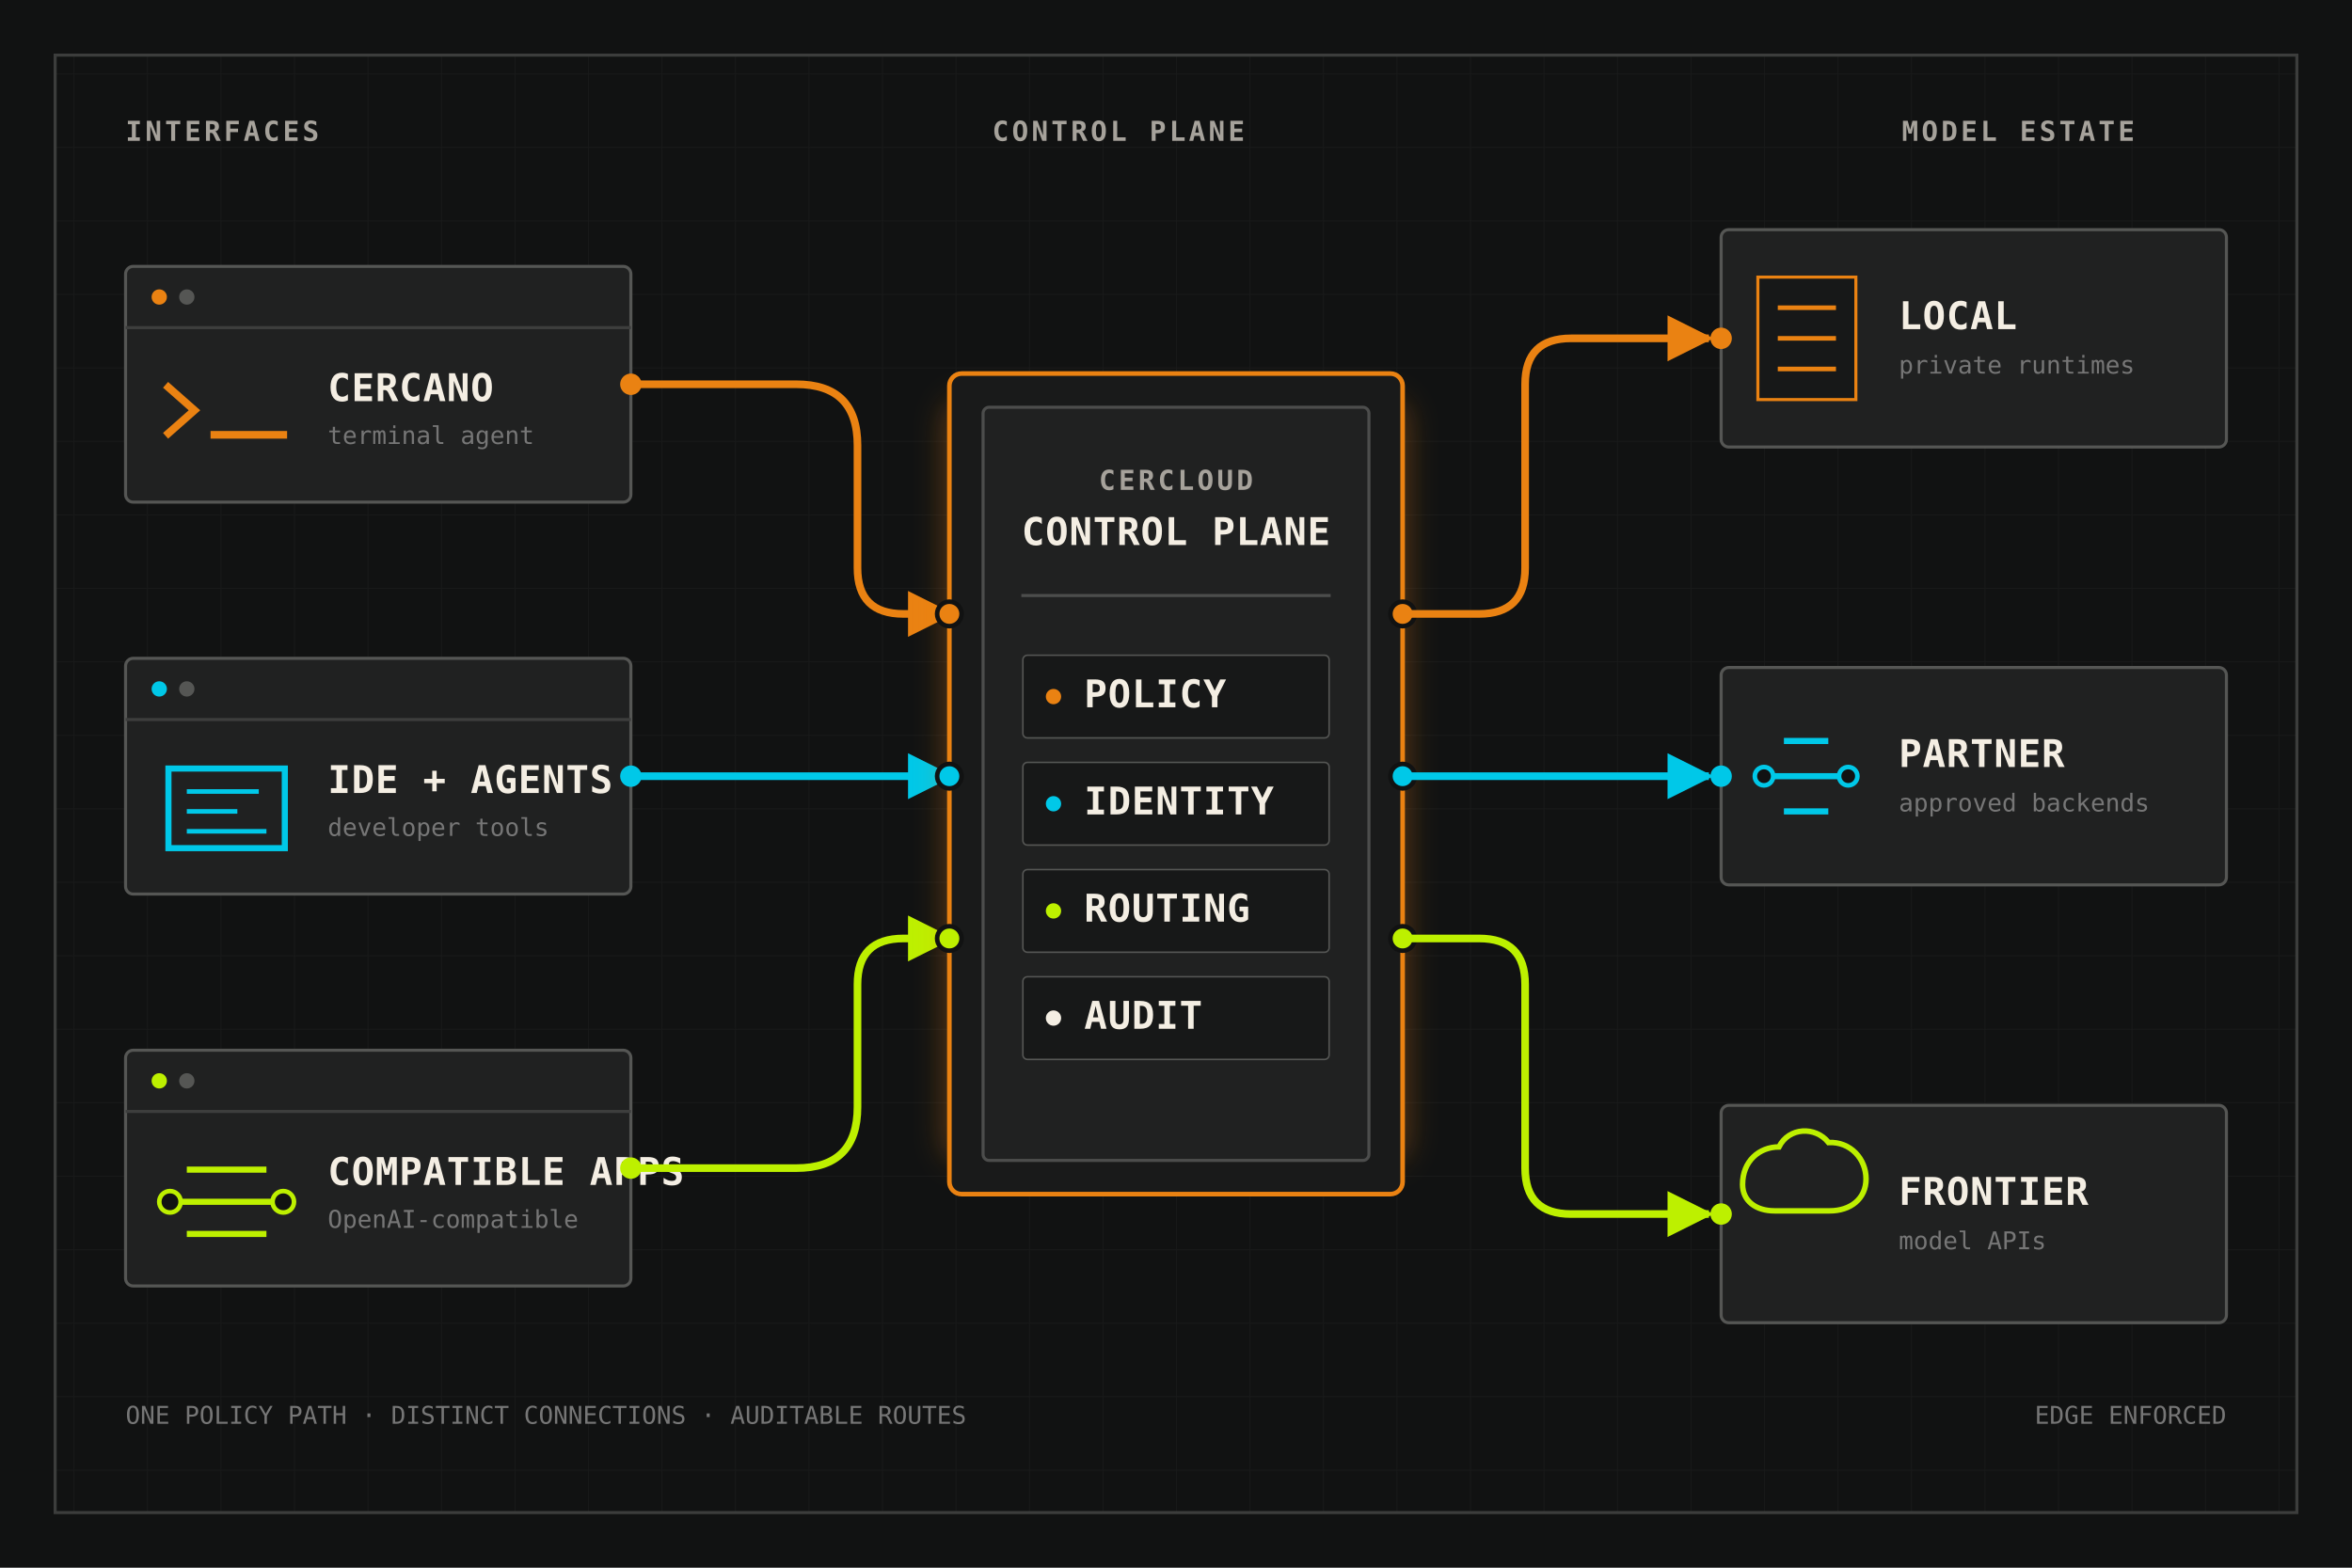
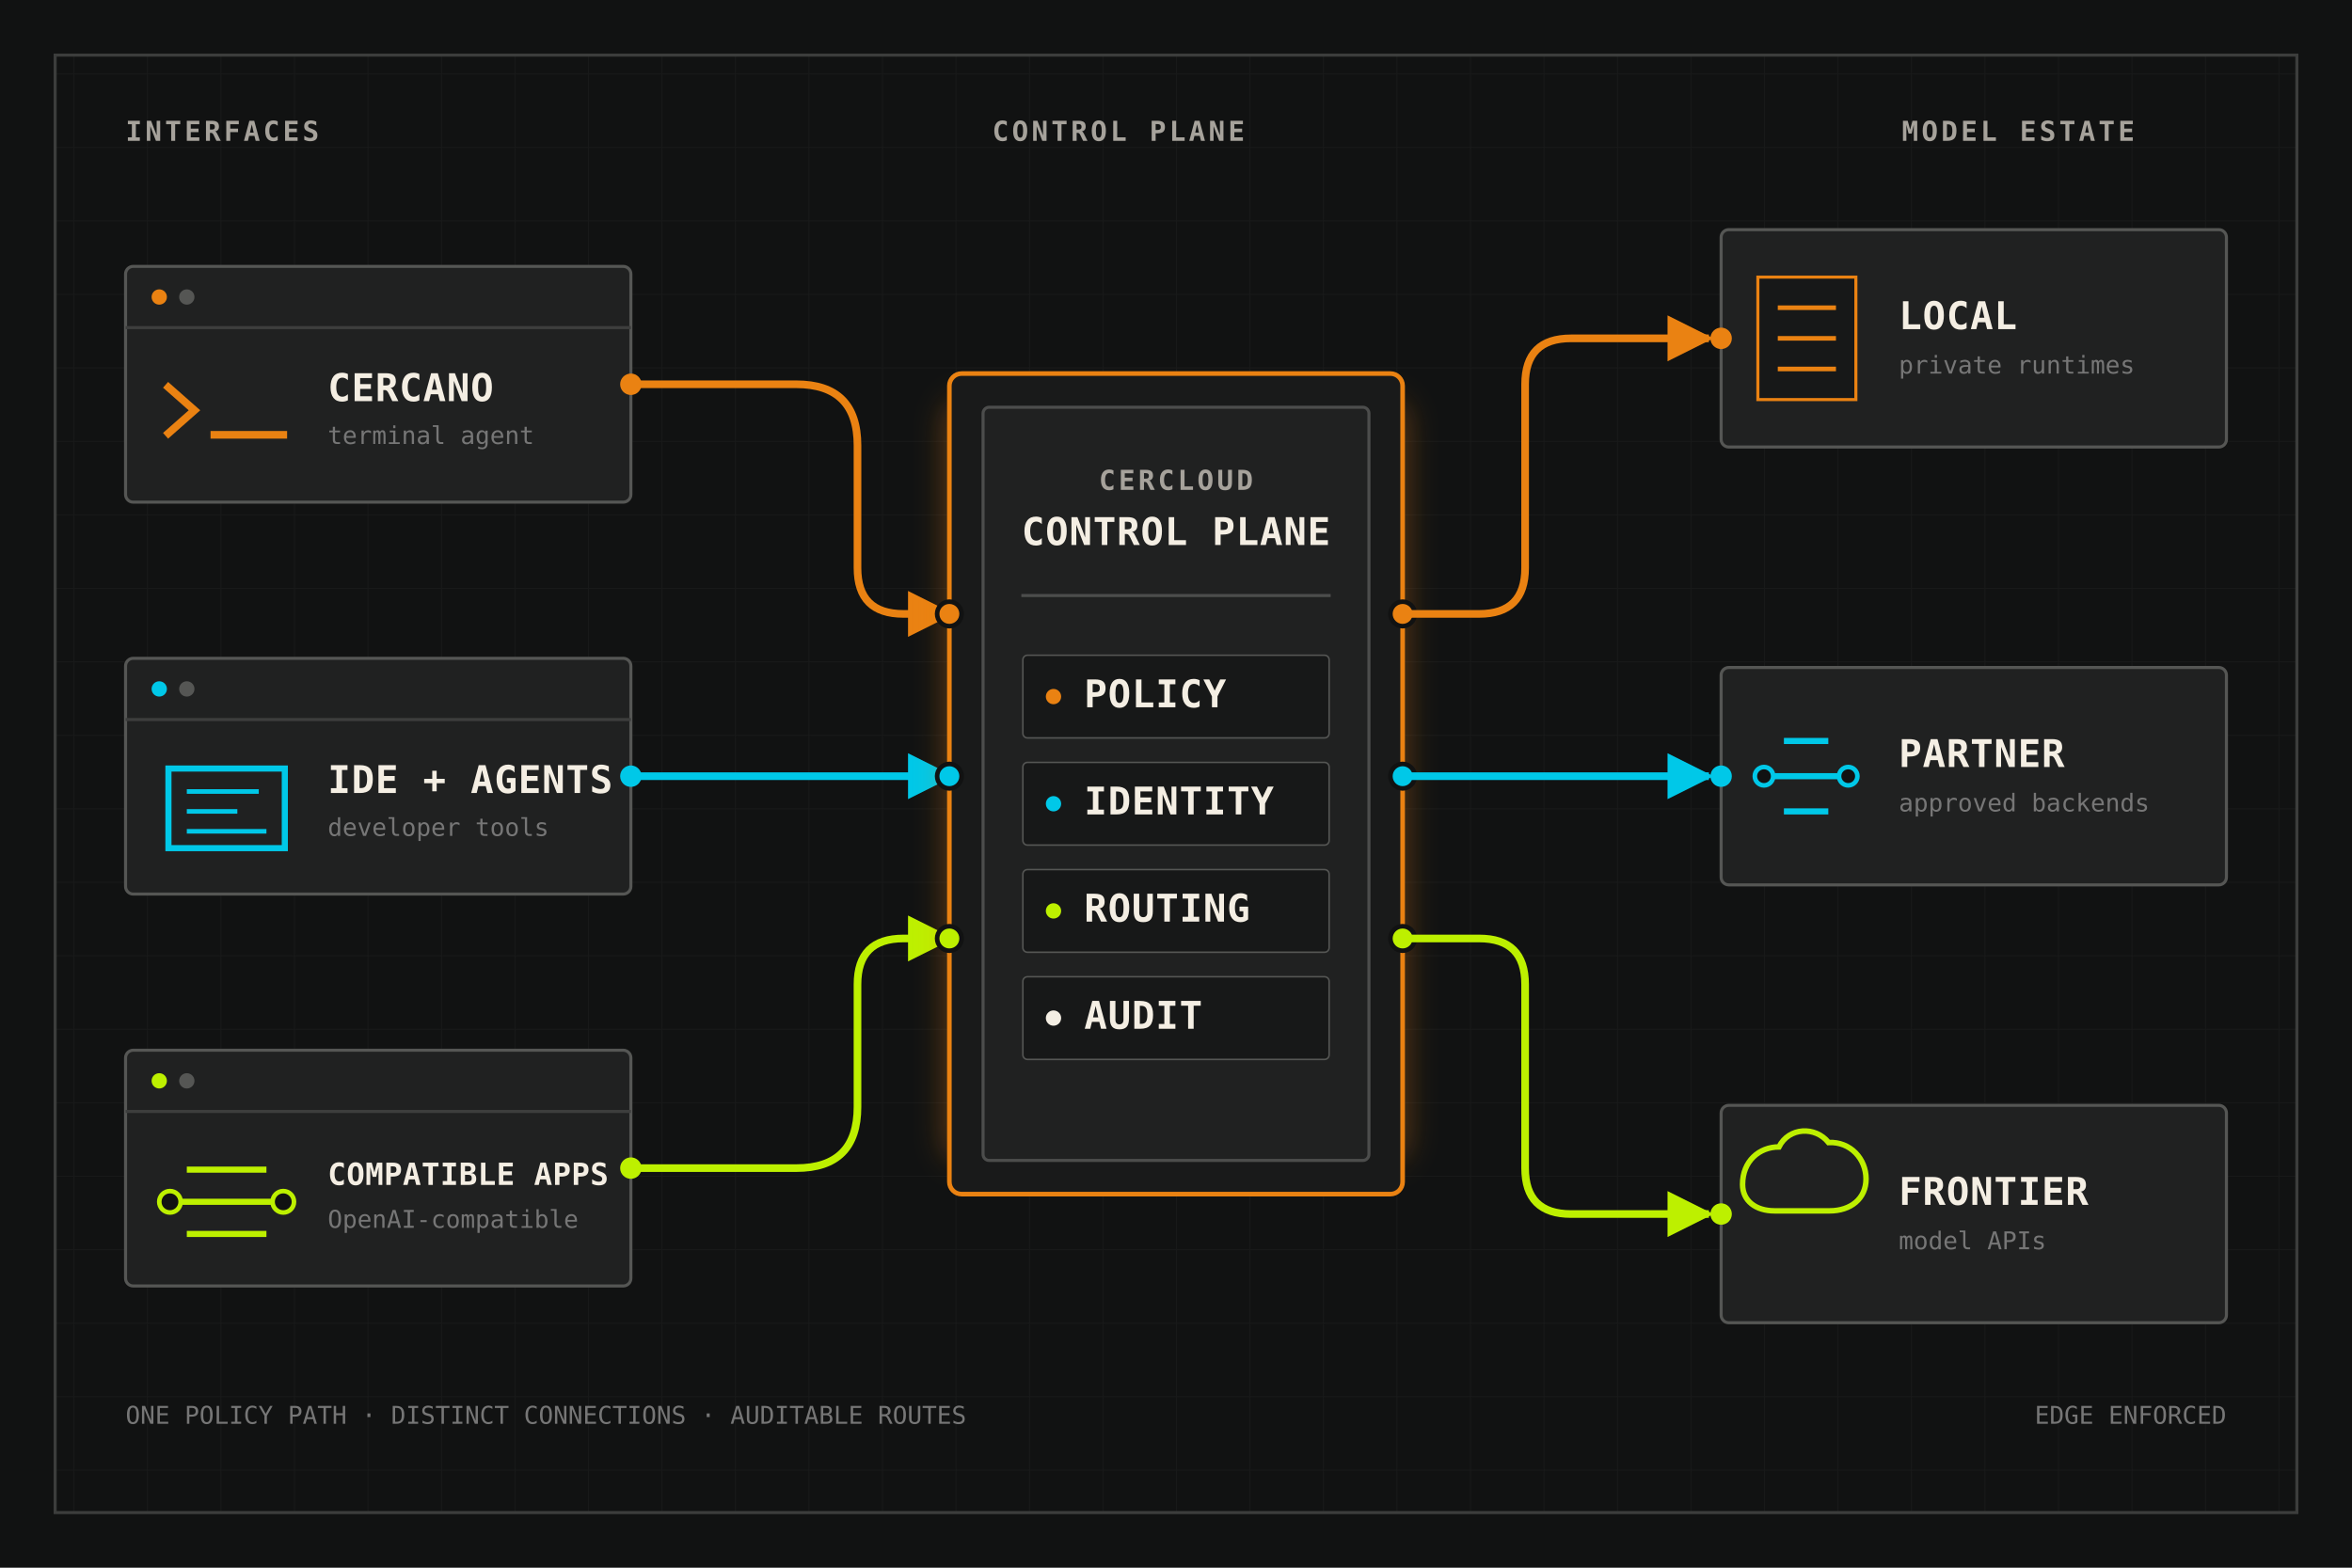
<svg xmlns="http://www.w3.org/2000/svg" viewBox="0 0 1536 1024" role="img" aria-labelledby="title desc">
  <defs>
    <pattern id="grid" width="48" height="48" patternUnits="userSpaceOnUse">
      <path d="M48 0H0V48" fill="none" stroke="#ffffff" stroke-opacity="0.035" />
    </pattern>
    <filter id="soft-glow" x="-40%" y="-40%" width="180%" height="180%">
      <feGaussianBlur stdDeviation="9" />
    </filter>
    <marker id="arrow-orange" viewBox="0 0 10 10" refX="9" refY="5" markerWidth="6" markerHeight="6" orient="auto-start-reverse">
      <path d="M0 0L10 5L0 10Z" fill="#ea8212" />
    </marker>
    <marker id="arrow-cyan" viewBox="0 0 10 10" refX="9" refY="5" markerWidth="6" markerHeight="6" orient="auto-start-reverse">
      <path d="M0 0L10 5L0 10Z" fill="#00c8e8" />
    </marker>
    <marker id="arrow-green" viewBox="0 0 10 10" refX="9" refY="5" markerWidth="6" markerHeight="6" orient="auto-start-reverse">
      <path d="M0 0L10 5L0 10Z" fill="#bdf000" />
    </marker>
    <style>
      .mono { font-family: "IBM Plex Mono", Menlo, Consolas, monospace; }
      .label { fill: #a6a29b; font-size: 18px; font-weight: 600; letter-spacing: 2px; }
      .title { fill: #f4eee3; font-size: 25px; font-weight: 600; letter-spacing: .5px; }
+       .title-compact { fill: #f4eee3; font-size: 20px; font-weight: 600; letter-spacing: .2px; }
      .small { fill: #767676; font-size: 16px; font-weight: 500; }
      .node { fill: #202121; stroke: #555654; stroke-width: 2; }
      .node-line { stroke: #3d3e3d; stroke-width: 2; }
    </style>
  </defs>
  <rect width="1536" height="1024" fill="#111212" />
  <rect x="36" y="36" width="1464" height="952" fill="url(#grid)" stroke="#3c3d3c" stroke-width="2" />
  <text x="82" y="92" class="mono label">INTERFACES</text>
  <text x="648" y="92" class="mono label">CONTROL PLANE</text>
  <text x="1242" y="92" class="mono label">MODEL ESTATE</text>
  <g transform="translate(82 174)">
    <rect class="node" width="330" height="154" rx="5" />
    <path class="node-line" d="M0 40H330" />
    <circle cx="22" cy="20" r="5" fill="#ea8212" />
    <circle cx="40" cy="20" r="5" fill="#555654" />
    <path d="M28 79L45 94L28 109M58 110H103" fill="none" stroke="#ea8212" stroke-width="5" stroke-linecap="square" />
    <text x="132" y="88" class="mono title">CERCANO</text>
    <text x="132" y="116" class="mono small">terminal agent</text>
    <circle cx="330" cy="77" r="7" fill="#ea8212" />
  </g>
  <g transform="translate(82 430)">
    <rect class="node" width="330" height="154" rx="5" />
    <path class="node-line" d="M0 40H330" />
    <circle cx="22" cy="20" r="5" fill="#00c8e8" />
    <circle cx="40" cy="20" r="5" fill="#555654" />
    <rect x="28" y="72" width="76" height="52" fill="none" stroke="#00c8e8" stroke-width="4" />
    <path d="M40 87H87M40 100H73M40 113H92" stroke="#00c8e8" stroke-width="3" />
    <text x="132" y="88" class="mono title">IDE + AGENTS</text>
    <text x="132" y="116" class="mono small">developer tools</text>
    <circle cx="330" cy="77" r="7" fill="#00c8e8" />
  </g>
  <g transform="translate(82 686)">
    <rect class="node" width="330" height="154" rx="5" />
    <path class="node-line" d="M0 40H330" />
    <circle cx="22" cy="20" r="5" fill="#bdf000" />
    <circle cx="40" cy="20" r="5" fill="#555654" />
    <path d="M29 99H103M40 78H92M40 120H92" stroke="#bdf000" stroke-width="4" />
    <circle cx="29" cy="99" r="7" fill="#111212" stroke="#bdf000" stroke-width="3" />
    <circle cx="103" cy="99" r="7" fill="#111212" stroke="#bdf000" stroke-width="3" />
-     <text x="132" y="88" class="mono title">COMPATIBLE APPS</text>
+     <text x="132" y="88" class="mono title-compact">COMPATIBLE APPS</text>
    <text x="132" y="116" class="mono small">OpenAI-compatible</text>
    <circle cx="330" cy="77" r="7" fill="#bdf000" />
  </g>
  <path d="M412 251H520Q560 251 560 291V371Q560 401 590 401H620" fill="none" stroke="#ea8212" stroke-width="5" marker-end="url(#arrow-orange)" />
  <path d="M412 507H620" fill="none" stroke="#00c8e8" stroke-width="5" marker-end="url(#arrow-cyan)" />
  <path d="M412 763H520Q560 763 560 723V643Q560 613 590 613H620" fill="none" stroke="#bdf000" stroke-width="5" marker-end="url(#arrow-green)" />
  <g opacity=".32" filter="url(#soft-glow)">
    <rect x="616" y="260" width="304" height="500" rx="16" fill="#ea8212" />
  </g>
  <g transform="translate(620 244)">
    <rect width="296" height="536" rx="8" fill="#191a1a" stroke="#ea8212" stroke-width="3" />
    <rect x="22" y="22" width="252" height="492" rx="4" fill="#202121" stroke="#4c4d4c" stroke-width="2" />
    <text x="148" y="76" text-anchor="middle" class="mono label" fill="#ea8212">CERCLOUD</text>
    <text x="148" y="112" text-anchor="middle" class="mono title">CONTROL PLANE</text>
    <path d="M47 145H249" stroke="#4c4d4c" stroke-width="2" />
    <g transform="translate(48 184)">
      <rect width="200" height="54" rx="3" fill="#171818" stroke="#555654" />
      <circle cx="20" cy="27" r="5" fill="#ea8212" />
      <text x="40" y="34" class="mono title" font-size="20">POLICY</text>
    </g>
    <g transform="translate(48 254)">
      <rect width="200" height="54" rx="3" fill="#171818" stroke="#555654" />
      <circle cx="20" cy="27" r="5" fill="#00c8e8" />
      <text x="40" y="34" class="mono title" font-size="20">IDENTITY</text>
    </g>
    <g transform="translate(48 324)">
      <rect width="200" height="54" rx="3" fill="#171818" stroke="#555654" />
      <circle cx="20" cy="27" r="5" fill="#bdf000" />
      <text x="40" y="34" class="mono title" font-size="20">ROUTING</text>
    </g>
    <g transform="translate(48 394)">
      <rect width="200" height="54" rx="3" fill="#171818" stroke="#555654" />
      <circle cx="20" cy="27" r="5" fill="#f4eee3" />
      <text x="40" y="34" class="mono title" font-size="20">AUDIT</text>
    </g>
    <circle cx="0" cy="157" r="8" fill="#ea8212" stroke="#111212" stroke-width="3" />
    <circle cx="0" cy="263" r="8" fill="#00c8e8" stroke="#111212" stroke-width="3" />
    <circle cx="0" cy="369" r="8" fill="#bdf000" stroke="#111212" stroke-width="3" />
    <circle cx="296" cy="157" r="8" fill="#ea8212" stroke="#111212" stroke-width="3" />
    <circle cx="296" cy="263" r="8" fill="#00c8e8" stroke="#111212" stroke-width="3" />
    <circle cx="296" cy="369" r="8" fill="#bdf000" stroke="#111212" stroke-width="3" />
  </g>
  <path d="M916 401H966Q996 401 996 371V251Q996 221 1026 221H1116" fill="none" stroke="#ea8212" stroke-width="5" marker-end="url(#arrow-orange)" />
  <path d="M916 507H1116" fill="none" stroke="#00c8e8" stroke-width="5" marker-end="url(#arrow-cyan)" />
  <path d="M916 613H966Q996 613 996 643V763Q996 793 1026 793H1116" fill="none" stroke="#bdf000" stroke-width="5" marker-end="url(#arrow-green)" />
  <g transform="translate(1124 150)">
    <rect class="node" width="330" height="142" rx="5" />
    <rect x="24" y="31" width="64" height="80" fill="#171818" stroke="#ea8212" stroke-width="2" />
    <path d="M37 51H75M37 71H75M37 91H75" stroke="#ea8212" stroke-width="3" />
    <text x="116" y="65" class="mono title">LOCAL</text>
    <text x="116" y="94" class="mono small">private runtimes</text>
    <circle cx="0" cy="71" r="7" fill="#ea8212" />
  </g>
  <g transform="translate(1124 436)">
    <rect class="node" width="330" height="142" rx="5" />
    <path d="M28 71H83M41 48H70M41 94H70" stroke="#00c8e8" stroke-width="4" />
    <circle cx="28" cy="71" r="6" fill="#111212" stroke="#00c8e8" stroke-width="3" />
    <circle cx="83" cy="71" r="6" fill="#111212" stroke="#00c8e8" stroke-width="3" />
    <text x="116" y="65" class="mono title">PARTNER</text>
    <text x="116" y="94" class="mono small">approved backends</text>
    <circle cx="0" cy="71" r="7" fill="#00c8e8" />
  </g>
  <g transform="translate(1124 722)">
    <rect class="node" width="330" height="142" rx="5" />
    <path d="M25 87C25 66 40 53 58 53C67 35 91 34 103 49C123 48 137 64 137 82C137 100 123 111 104 111H54C37 111 25 102 25 87Z" transform="translate(-4 -11) scale(.72)" fill="none" stroke="#bdf000" stroke-width="5" />
    <text x="116" y="65" class="mono title">FRONTIER</text>
    <text x="116" y="94" class="mono small">model APIs</text>
    <circle cx="0" cy="71" r="7" fill="#bdf000" />
  </g>
  <text x="82" y="930" class="mono small">ONE POLICY PATH · DISTINCT CONNECTIONS · AUDITABLE ROUTES</text>
  <text x="1454" y="930" text-anchor="end" class="mono small">EDGE ENFORCED</text>
</svg>
